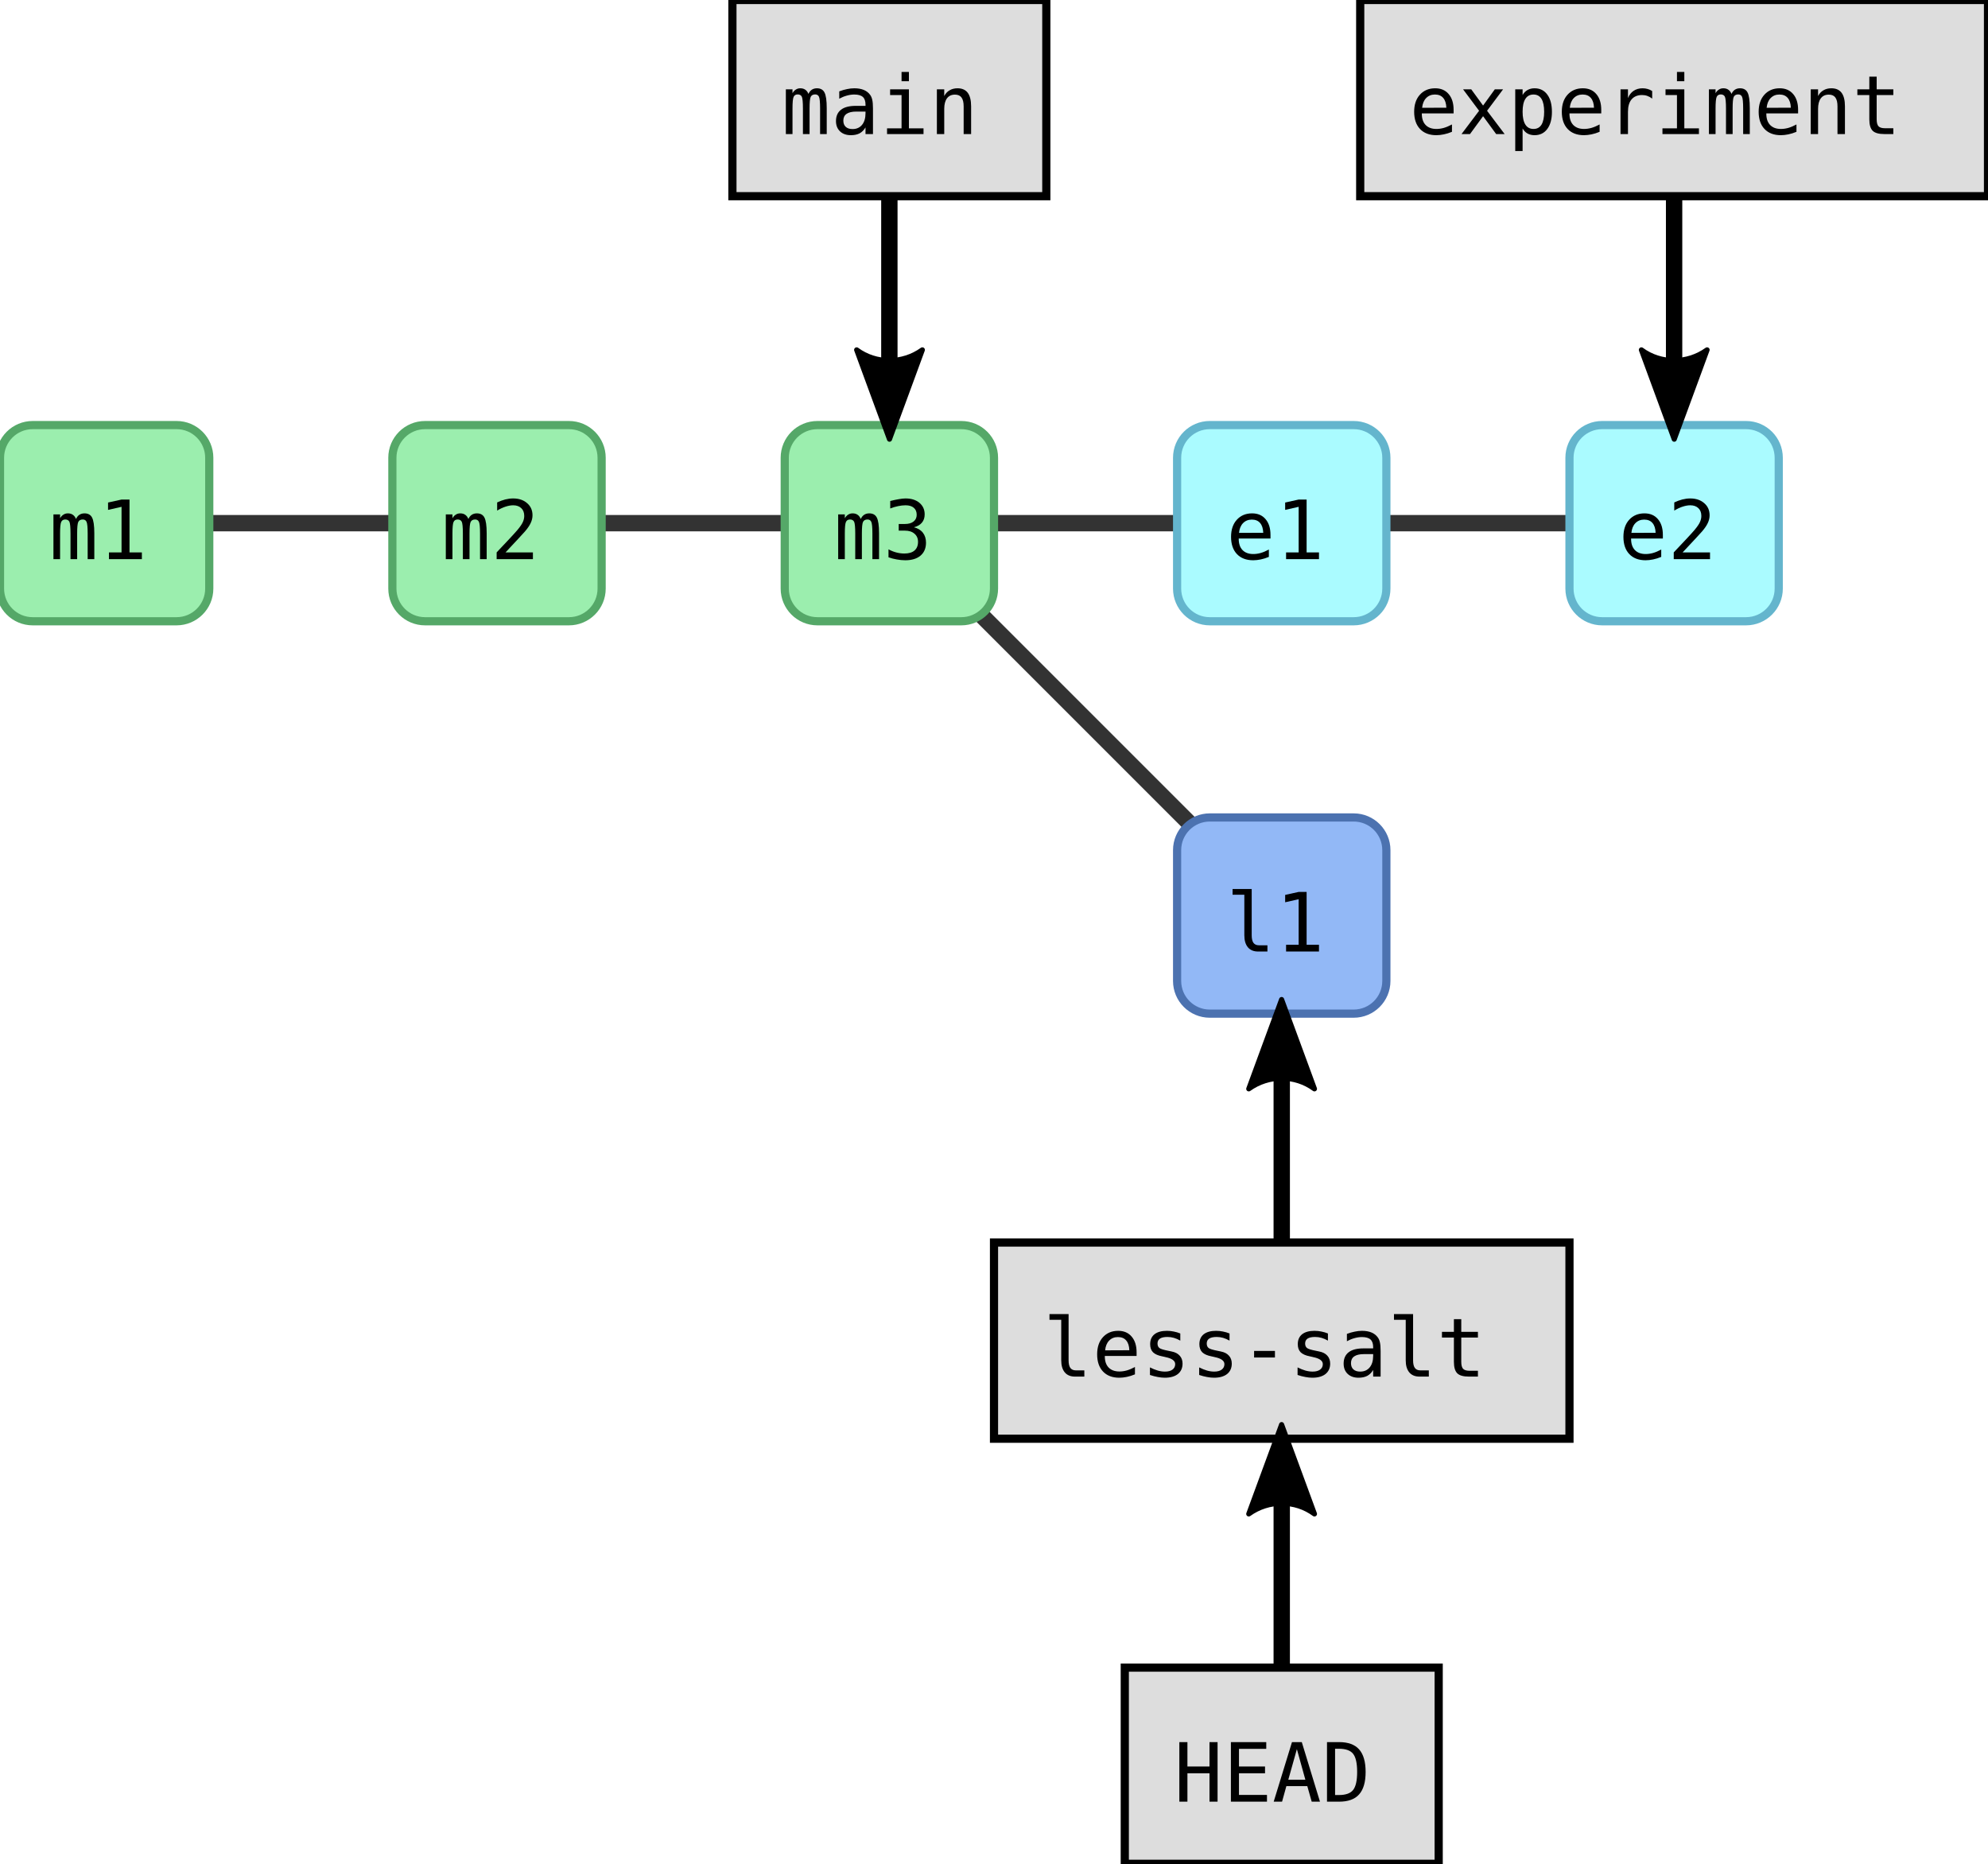
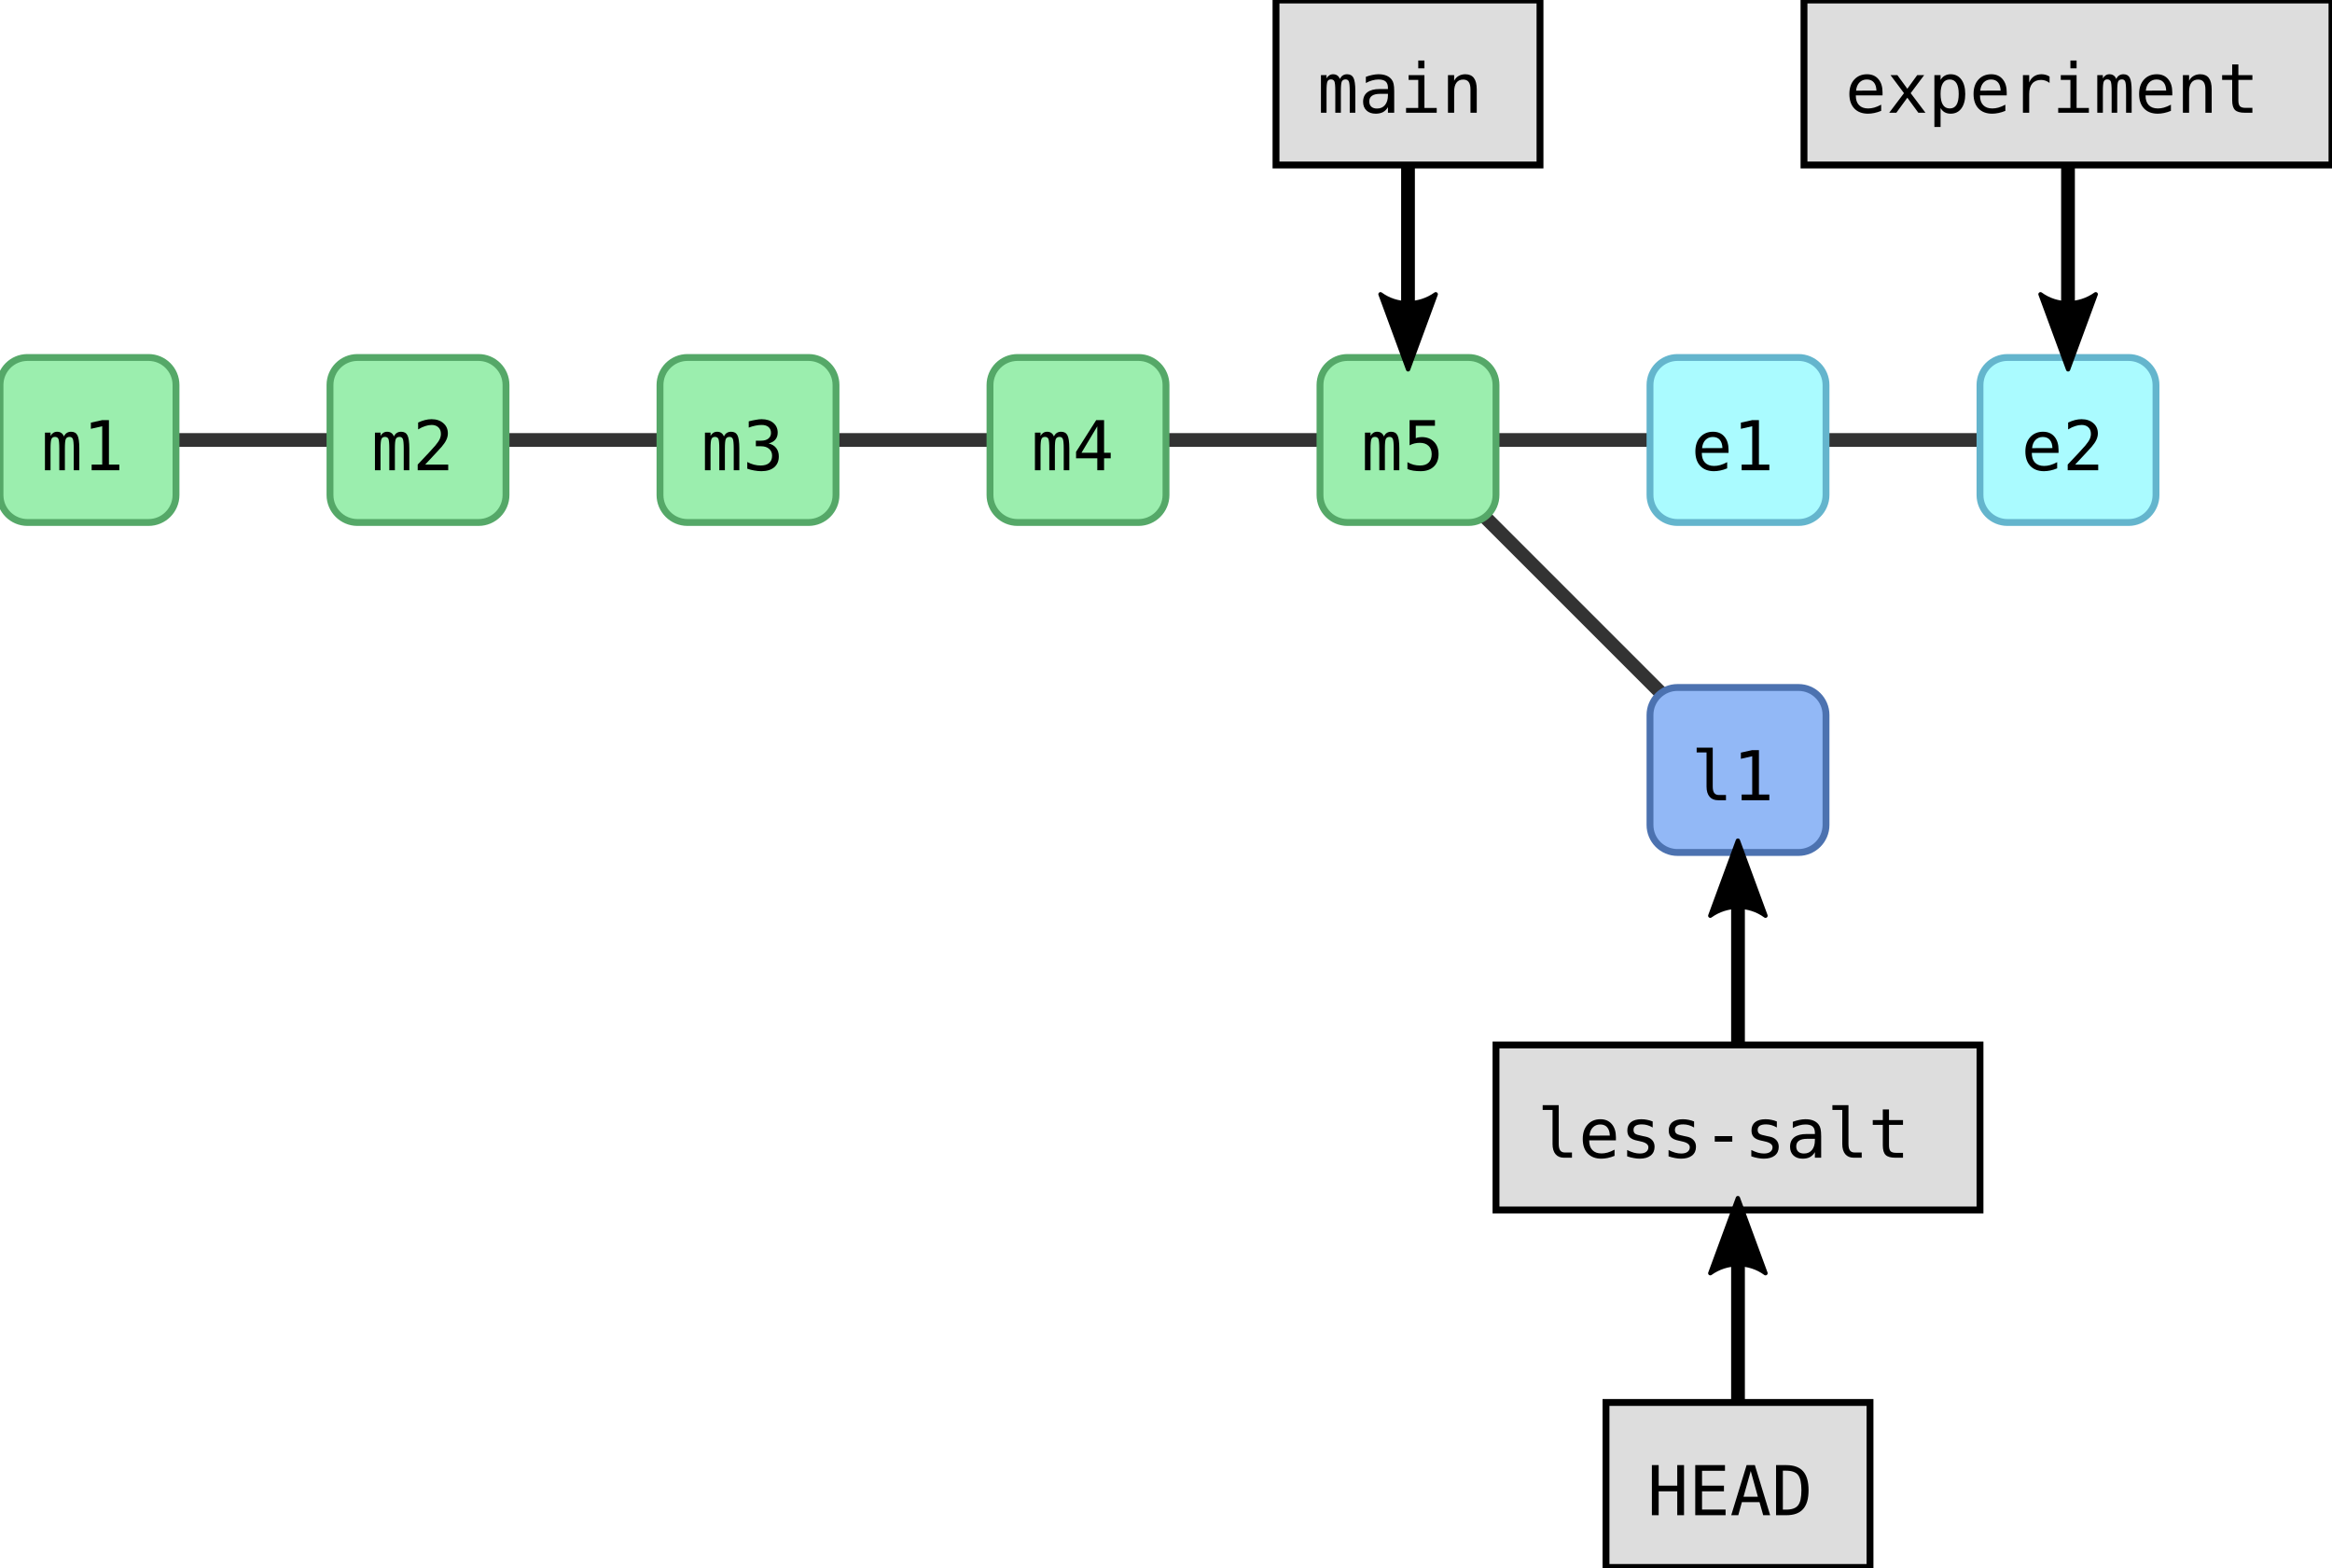
- <svg xmlns="http://www.w3.org/2000/svg" width="304.0" height="285.0" id="svg2" version="1.1">
+ <svg xmlns="http://www.w3.org/2000/svg" width="424.0" height="285.0" id="svg2" version="1.1">
  <defs id="defs4">
    <marker orient="auto" refY="0.0" refX="0.0" id="fullmarker" style="overflow:visible;">
      <path style="opacity:1.0;fill:#000000;stroke:#000000;fill-rule:evenodd;stroke-width:0.625;stroke-linejoin:round;" d="M 8.719,4.034 L -2.207,0.016 L 8.719,-4.002 C 6.973,-1.63 6.983,1.616 8.719,4.034 z " transform="scale(0.5) rotate(180) translate(0,0)" />
    </marker>
    <marker orient="auto" refY="0.0" refX="0.0" id="ghostmarker" style="overflow:visible;">
      <path style="opacity:0.2;fill:#000000;stroke:#000000;fill-rule:evenodd;stroke-width:0.625;stroke-linejoin:round;" d="M 8.719,4.034 L -2.207,0.016 L 8.719,-4.002 C 6.973,-1.63 6.983,1.616 8.719,4.034 z " transform="scale(0.5) rotate(180) translate(0,0)" />
    </marker>
  </defs>
  <g transform="translate(-0.0,65.0) rotate(0)" id="layer1">
-     <line x1="136.0" y1="15.0" x2="196.0" y2="75.0" style="stroke:#000000;                         stroke-width:2.5;                         stroke-opacity:0.8" />
-     <line x1="136.0" y1="15.0" x2="196.0" y2="15.0" style="stroke:#000000;                         stroke-width:2.5;                         stroke-opacity:0.8" />
+     <line x1="316.0" y1="15.0" x2="376.0" y2="15.0" style="stroke:#000000;                         stroke-width:2.5;                         stroke-opacity:0.8" />
+     <line x1="256.0" y1="15.0" x2="316.0" y2="75.0" style="stroke:#000000;                         stroke-width:2.5;                         stroke-opacity:0.8" />
+     <line x1="256.0" y1="15.0" x2="316.0" y2="15.0" style="stroke:#000000;                         stroke-width:2.5;                         stroke-opacity:0.8" />
    <line x1="196.0" y1="15.0" x2="256.0" y2="15.0" style="stroke:#000000;                         stroke-width:2.5;                         stroke-opacity:0.8" />
    <line x1="76.0" y1="15.0" x2="136.0" y2="15.0" style="stroke:#000000;                         stroke-width:2.5;                         stroke-opacity:0.8" />
+     <line x1="136.0" y1="15.0" x2="196.0" y2="15.0" style="stroke:#000000;                         stroke-width:2.5;                         stroke-opacity:0.8" />
    <line x1="16.0" y1="15.0" x2="76.0" y2="15.0" style="stroke:#000000;                         stroke-width:2.5;                         stroke-opacity:0.8" />
+     <rect style="fill:#92b8f6;                         stroke:#4C72B0;                         stroke-width:1.25;                         stroke-miterlimit:4;                         stroke-opacity:1.0;                         stroke-dasharray:none" width="32.0" height="30.0" x="300.0" y="60.0" ry="5.0" />
+     <text style="font-size:12.5px;                         font-style:normal;                         font-weight:normal;                         line-height:125%%;                         letter-spacing:0px;                         word-spacing:0px;                         fill:#000000;                         fill-opacity:1.0;                         stroke:none;                         font-family:DejaVu Sans Mono" x="307.5" y="80.5">l1</text>
+     <rect style="fill:#aafbff;                         stroke:#64B5CD;                         stroke-width:1.25;                         stroke-miterlimit:4;                         stroke-opacity:1.0;                         stroke-dasharray:none" width="32.0" height="30.0" x="360.0" y="0.0" ry="5.0" />
+     <text style="font-size:12.5px;                         font-style:normal;                         font-weight:normal;                         line-height:125%%;                         letter-spacing:0px;                         word-spacing:0px;                         fill:#000000;                         fill-opacity:1.0;                         stroke:none;                         font-family:DejaVu Sans Mono" x="367.5" y="20.5">e2</text>
+     <rect style="fill:#aafbff;                         stroke:#64B5CD;                         stroke-width:1.25;                         stroke-miterlimit:4;                         stroke-opacity:1.0;                         stroke-dasharray:none" width="32.0" height="30.0" x="300.0" y="0.0" ry="5.0" />
+     <text style="font-size:12.5px;                         font-style:normal;                         font-weight:normal;                         line-height:125%%;                         letter-spacing:0px;                         word-spacing:0px;                         fill:#000000;                         fill-opacity:1.0;                         stroke:none;                         font-family:DejaVu Sans Mono" x="307.5" y="20.5">e1</text>
+     <rect style="fill:#9beeae;                         stroke:#55A868;                         stroke-width:1.25;                         stroke-miterlimit:4;                         stroke-opacity:1.0;                         stroke-dasharray:none" width="32.0" height="30.0" x="240.0" y="0.0" ry="5.0" />
+     <text style="font-size:12.5px;                         font-style:normal;                         font-weight:normal;                         line-height:125%%;                         letter-spacing:0px;                         word-spacing:0px;                         fill:#000000;                         fill-opacity:1.0;                         stroke:none;                         font-family:DejaVu Sans Mono" x="247.5" y="20.5">m5</text>
+     <rect style="fill:#9beeae;                         stroke:#55A868;                         stroke-width:1.25;                         stroke-miterlimit:4;                         stroke-opacity:1.0;                         stroke-dasharray:none" width="32.0" height="30.0" x="180.0" y="0.0" ry="5.0" />
+     <text style="font-size:12.5px;                         font-style:normal;                         font-weight:normal;                         line-height:125%%;                         letter-spacing:0px;                         word-spacing:0px;                         fill:#000000;                         fill-opacity:1.0;                         stroke:none;                         font-family:DejaVu Sans Mono" x="187.5" y="20.5">m4</text>
+     <rect style="fill:#9beeae;                         stroke:#55A868;                         stroke-width:1.25;                         stroke-miterlimit:4;                         stroke-opacity:1.0;                         stroke-dasharray:none" width="32.0" height="30.0" x="60.0" y="0.0" ry="5.0" />
+     <text style="font-size:12.5px;                         font-style:normal;                         font-weight:normal;                         line-height:125%%;                         letter-spacing:0px;                         word-spacing:0px;                         fill:#000000;                         fill-opacity:1.0;                         stroke:none;                         font-family:DejaVu Sans Mono" x="67.5" y="20.5">m2</text>
    <rect style="fill:#9beeae;                         stroke:#55A868;                         stroke-width:1.25;                         stroke-miterlimit:4;                         stroke-opacity:1.0;                         stroke-dasharray:none" width="32.0" height="30.0" x="120.0" y="0.0" ry="5.0" />
    <text style="font-size:12.5px;                         font-style:normal;                         font-weight:normal;                         line-height:125%%;                         letter-spacing:0px;                         word-spacing:0px;                         fill:#000000;                         fill-opacity:1.0;                         stroke:none;                         font-family:DejaVu Sans Mono" x="127.5" y="20.5">m3</text>
-     <rect style="fill:#92b8f6;                         stroke:#4C72B0;                         stroke-width:1.25;                         stroke-miterlimit:4;                         stroke-opacity:1.0;                         stroke-dasharray:none" width="32.0" height="30.0" x="180.0" y="60.0" ry="5.0" />
-     <text style="font-size:12.5px;                         font-style:normal;                         font-weight:normal;                         line-height:125%%;                         letter-spacing:0px;                         word-spacing:0px;                         fill:#000000;                         fill-opacity:1.0;                         stroke:none;                         font-family:DejaVu Sans Mono" x="187.5" y="80.5">l1</text>
-     <rect style="fill:#aafbff;                         stroke:#64B5CD;                         stroke-width:1.25;                         stroke-miterlimit:4;                         stroke-opacity:1.0;                         stroke-dasharray:none" width="32.0" height="30.0" x="180.0" y="0.0" ry="5.0" />
-     <text style="font-size:12.5px;                         font-style:normal;                         font-weight:normal;                         line-height:125%%;                         letter-spacing:0px;                         word-spacing:0px;                         fill:#000000;                         fill-opacity:1.0;                         stroke:none;                         font-family:DejaVu Sans Mono" x="187.5" y="20.5">e1</text>
-     <rect style="fill:#aafbff;                         stroke:#64B5CD;                         stroke-width:1.25;                         stroke-miterlimit:4;                         stroke-opacity:1.0;                         stroke-dasharray:none" width="32.0" height="30.0" x="240.0" y="0.0" ry="5.0" />
-     <text style="font-size:12.5px;                         font-style:normal;                         font-weight:normal;                         line-height:125%%;                         letter-spacing:0px;                         word-spacing:0px;                         fill:#000000;                         fill-opacity:1.0;                         stroke:none;                         font-family:DejaVu Sans Mono" x="247.5" y="20.5">e2</text>
-     <rect style="fill:#9beeae;                         stroke:#55A868;                         stroke-width:1.25;                         stroke-miterlimit:4;                         stroke-opacity:1.0;                         stroke-dasharray:none" width="32.0" height="30.0" x="60.0" y="0.0" ry="5.0" />
-     <text style="font-size:12.5px;                         font-style:normal;                         font-weight:normal;                         line-height:125%%;                         letter-spacing:0px;                         word-spacing:0px;                         fill:#000000;                         fill-opacity:1.0;                         stroke:none;                         font-family:DejaVu Sans Mono" x="67.5" y="20.5">m2</text>
    <rect style="fill:#9beeae;                         stroke:#55A868;                         stroke-width:1.25;                         stroke-miterlimit:4;                         stroke-opacity:1.0;                         stroke-dasharray:none" width="32.0" height="30.0" x="0.0" y="0.0" ry="5.0" />
    <text style="font-size:12.5px;                         font-style:normal;                         font-weight:normal;                         line-height:125%%;                         letter-spacing:0px;                         word-spacing:0px;                         fill:#000000;                         fill-opacity:1.0;                         stroke:none;                         font-family:DejaVu Sans Mono" x="7.5" y="20.5">m1</text>
-     <path style="fill:none;                  stroke:#000000;                  stroke-width:2.5;                  stroke-linecap:butt;                  stroke-linejoin:miter;                  stroke-opacity:1.0;                  marker-end:url(#fullmarker);                  stroke-miterlimit:4;                  stroke-dasharray:none" d="M 136.0,-50.0 136.0,-0.6" />
-     <rect style="fill:#dddddd;                         stroke:#000000;                         stroke-width:1.25;                         stroke-miterlimit:4;                         stroke-opacity:1.0;                         stroke-dasharray:none" width="48.0" height="30.0" x="112.0" y="-65.0" ry="0.0" />
-     <text style="font-size:12.5px;                         font-style:normal;                         font-weight:normal;                         line-height:125%%;                         letter-spacing:0px;                         word-spacing:0px;                         fill:#000000;                         fill-opacity:1.0;                         stroke:none;                         font-family:DejaVu Sans Mono" x="119.5" y="-44.5">main</text>
+     <path style="fill:none;                  stroke:#000000;                  stroke-width:2.5;                  stroke-linecap:butt;                  stroke-linejoin:miter;                  stroke-opacity:1.0;                  marker-end:url(#fullmarker);                  stroke-miterlimit:4;                  stroke-dasharray:none" d="M 316.0,140.0 316.0,90.6" />
+     <rect style="fill:#dddddd;                         stroke:#000000;                         stroke-width:1.25;                         stroke-miterlimit:4;                         stroke-opacity:1.0;                         stroke-dasharray:none" width="88.0" height="30.0" x="272.0" y="125.0" ry="0.0" />
+     <text style="font-size:12.5px;                         font-style:normal;                         font-weight:normal;                         line-height:125%%;                         letter-spacing:0px;                         word-spacing:0px;                         fill:#000000;                         fill-opacity:1.0;                         stroke:none;                         font-family:DejaVu Sans Mono" x="279.5" y="145.5">less-salt</text>
+     <path style="fill:none;                  stroke:#000000;                  stroke-width:2.5;                  stroke-linecap:butt;                  stroke-linejoin:miter;                  stroke-opacity:1.0;                  marker-end:url(#fullmarker);                  stroke-miterlimit:4;                  stroke-dasharray:none" d="M 316.0,205.0 316.0,155.6" />
+     <rect style="fill:#dddddd;                         stroke:#000000;                         stroke-width:1.25;                         stroke-miterlimit:4;                         stroke-opacity:1.0;                         stroke-dasharray:none" width="48.0" height="30.0" x="292.0" y="190.0" ry="0.0" />
+     <text style="font-size:12.5px;                         font-style:normal;                         font-weight:normal;                         line-height:125%%;                         letter-spacing:0px;                         word-spacing:0px;                         fill:#000000;                         fill-opacity:1.0;                         stroke:none;                         font-family:DejaVu Sans Mono" x="299.5" y="210.5">HEAD</text>
+     <path style="fill:none;                  stroke:#000000;                  stroke-width:2.5;                  stroke-linecap:butt;                  stroke-linejoin:miter;                  stroke-opacity:1.0;                  marker-end:url(#fullmarker);                  stroke-miterlimit:4;                  stroke-dasharray:none" d="M 376.0,-50.0 376.0,-0.6" />
+     <rect style="fill:#dddddd;                         stroke:#000000;                         stroke-width:1.25;                         stroke-miterlimit:4;                         stroke-opacity:1.0;                         stroke-dasharray:none" width="96.0" height="30.0" x="328.0" y="-65.0" ry="0.0" />
+     <text style="font-size:12.5px;                         font-style:normal;                         font-weight:normal;                         line-height:125%%;                         letter-spacing:0px;                         word-spacing:0px;                         fill:#000000;                         fill-opacity:1.0;                         stroke:none;                         font-family:DejaVu Sans Mono" x="335.5" y="-44.5">experiment</text>
    <path style="fill:none;                  stroke:#000000;                  stroke-width:2.5;                  stroke-linecap:butt;                  stroke-linejoin:miter;                  stroke-opacity:1.0;                  marker-end:url(#fullmarker);                  stroke-miterlimit:4;                  stroke-dasharray:none" d="M 256.0,-50.0 256.0,-0.6" />
-     <rect style="fill:#dddddd;                         stroke:#000000;                         stroke-width:1.25;                         stroke-miterlimit:4;                         stroke-opacity:1.0;                         stroke-dasharray:none" width="96.0" height="30.0" x="208.0" y="-65.0" ry="0.0" />
-     <text style="font-size:12.5px;                         font-style:normal;                         font-weight:normal;                         line-height:125%%;                         letter-spacing:0px;                         word-spacing:0px;                         fill:#000000;                         fill-opacity:1.0;                         stroke:none;                         font-family:DejaVu Sans Mono" x="215.5" y="-44.5">experiment</text>
-     <path style="fill:none;                  stroke:#000000;                  stroke-width:2.5;                  stroke-linecap:butt;                  stroke-linejoin:miter;                  stroke-opacity:1.0;                  marker-end:url(#fullmarker);                  stroke-miterlimit:4;                  stroke-dasharray:none" d="M 196.0,140.0 196.0,90.6" />
-     <rect style="fill:#dddddd;                         stroke:#000000;                         stroke-width:1.25;                         stroke-miterlimit:4;                         stroke-opacity:1.0;                         stroke-dasharray:none" width="88.0" height="30.0" x="152.0" y="125.0" ry="0.0" />
-     <text style="font-size:12.5px;                         font-style:normal;                         font-weight:normal;                         line-height:125%%;                         letter-spacing:0px;                         word-spacing:0px;                         fill:#000000;                         fill-opacity:1.0;                         stroke:none;                         font-family:DejaVu Sans Mono" x="159.5" y="145.5">less-salt</text>
-     <path style="fill:none;                  stroke:#000000;                  stroke-width:2.5;                  stroke-linecap:butt;                  stroke-linejoin:miter;                  stroke-opacity:1.0;                  marker-end:url(#fullmarker);                  stroke-miterlimit:4;                  stroke-dasharray:none" d="M 196.0,205.0 196.0,155.6" />
-     <rect style="fill:#dddddd;                         stroke:#000000;                         stroke-width:1.25;                         stroke-miterlimit:4;                         stroke-opacity:1.0;                         stroke-dasharray:none" width="48.0" height="30.0" x="172.0" y="190.0" ry="0.0" />
-     <text style="font-size:12.5px;                         font-style:normal;                         font-weight:normal;                         line-height:125%%;                         letter-spacing:0px;                         word-spacing:0px;                         fill:#000000;                         fill-opacity:1.0;                         stroke:none;                         font-family:DejaVu Sans Mono" x="179.5" y="210.5">HEAD</text>
+     <rect style="fill:#dddddd;                         stroke:#000000;                         stroke-width:1.25;                         stroke-miterlimit:4;                         stroke-opacity:1.0;                         stroke-dasharray:none" width="48.0" height="30.0" x="232.0" y="-65.0" ry="0.0" />
+     <text style="font-size:12.5px;                         font-style:normal;                         font-weight:normal;                         line-height:125%%;                         letter-spacing:0px;                         word-spacing:0px;                         fill:#000000;                         fill-opacity:1.0;                         stroke:none;                         font-family:DejaVu Sans Mono" x="239.5" y="-44.5">main</text>
  </g>
</svg>
